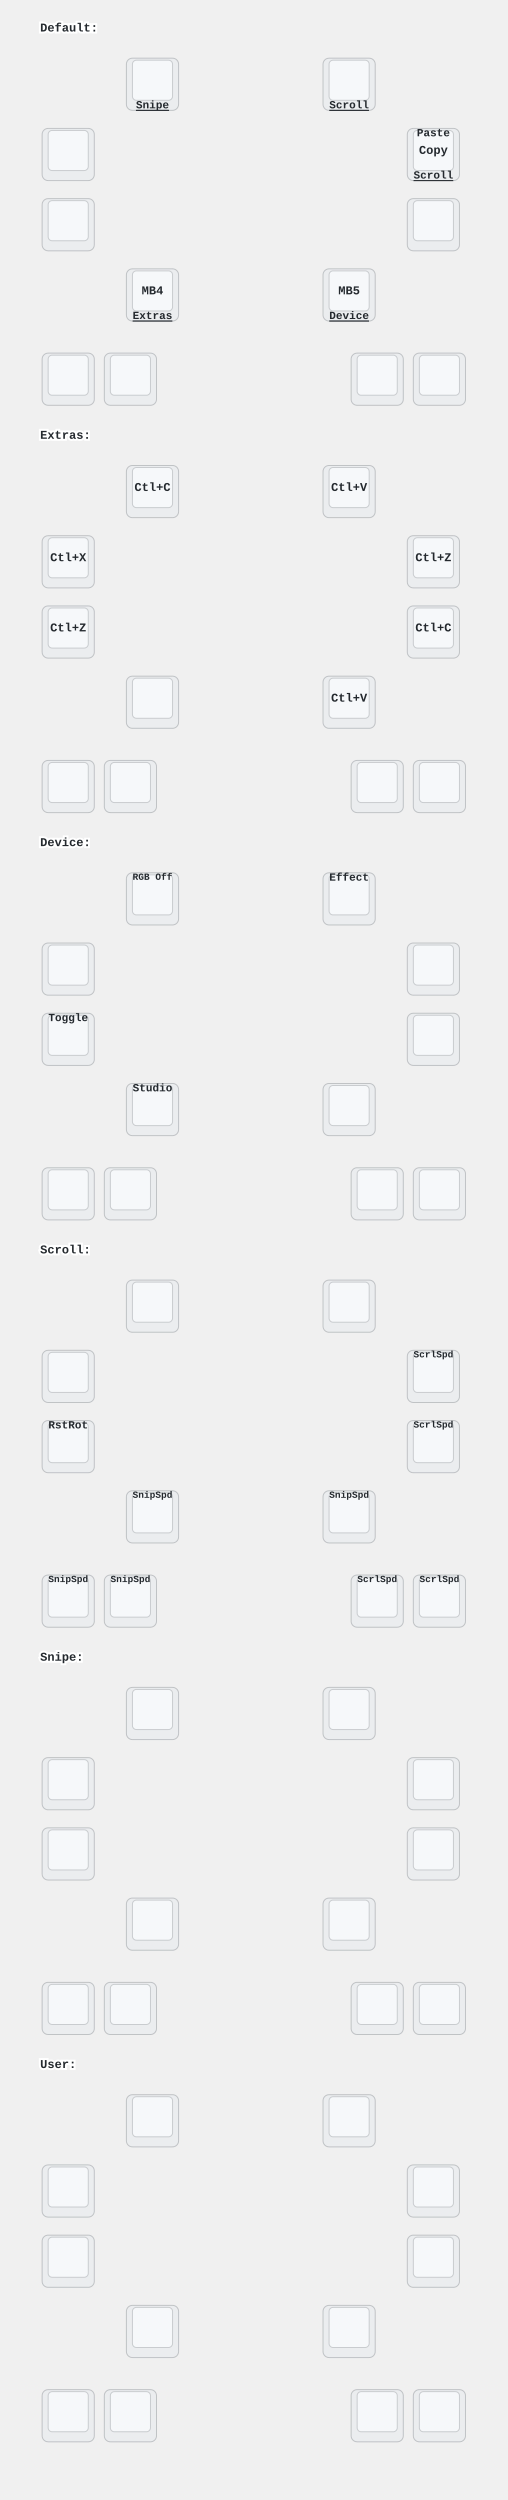
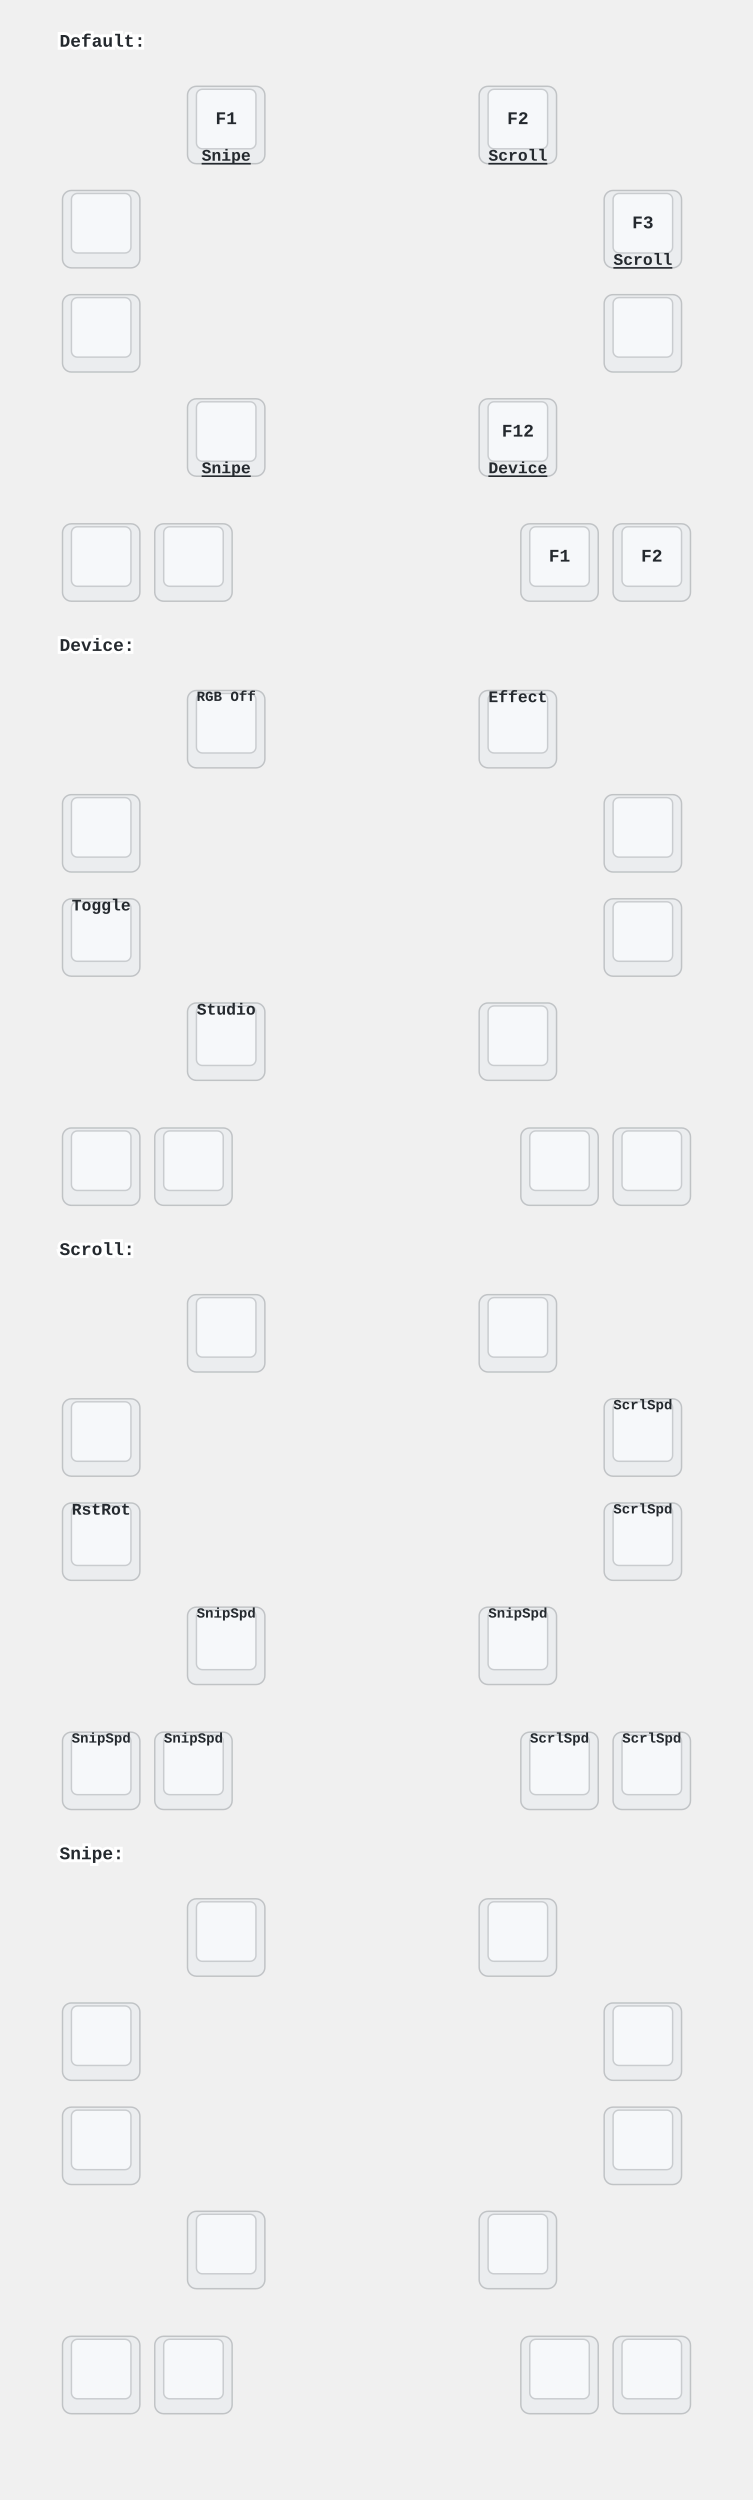
- <svg xmlns="http://www.w3.org/2000/svg" xmlns:xlink="http://www.w3.org/1999/xlink" width="506" height="2492" viewBox="0 0 506 2492" class="keymap">
+ <svg xmlns="http://www.w3.org/2000/svg" xmlns:xlink="http://www.w3.org/1999/xlink" width="506" height="1680" viewBox="0 0 506 1680" class="keymap">
  <defs>/* start glyphs */
<svg id="mdi:arrow-left-bold">
      <svg id="mdi-arrow-left-bold" viewBox="0 0 24 24">
        <path d="M20,9V15H12V19.84L4.16,12L12,4.16V9H20Z" />
      </svg>
    </svg>
    <svg id="mdi:arrow-right-bold">
      <svg id="mdi-arrow-right-bold" viewBox="0 0 24 24">
        <path d="M4,15V9H12V4.16L19.84,12L12,19.84V15H4Z" />
      </svg>
    </svg>
    <svg id="mdi:auto-fix">
      <svg id="mdi-auto-fix" viewBox="0 0 24 24">
        <path d="M7.5,5.6L5,7L6.4,4.5L5,2L7.5,3.4L10,2L8.6,4.5L10,7L7.5,5.6M19.5,15.4L22,14L20.6,16.5L22,19L19.5,17.6L17,19L18.4,16.5L17,14L19.5,15.4M22,2L20.6,4.5L22,7L19.5,5.6L17,7L18.4,4.5L17,2L19.5,3.4L22,2M13.34,12.78L15.78,10.34L13.66,8.22L11.22,10.66L13.34,12.78M14.37,7.29L16.71,9.63C17.1,10 17.1,10.65 16.71,11.04L5.04,22.71C4.65,23.1 4,23.1 3.63,22.71L1.29,20.37C0.9,20 0.9,19.35 1.29,18.96L12.96,7.29C13.35,6.9 14,6.9 14.37,7.29Z" />
      </svg>
    </svg>
    <svg id="mdi:bluetooth-connect">
      <svg id="mdi-bluetooth-connect" viewBox="0 0 24 24">
        <path d="M19,10L17,12L19,14L21,12M14.88,16.29L13,18.17V14.41M13,5.83L14.88,7.71L13,9.58M17.71,7.71L12,2H11V9.58L6.41,5L5,6.41L10.59,12L5,17.58L6.41,19L11,14.41V22H12L17.71,16.29L13.41,12M7,12L5,10L3,12L5,14L7,12Z" />
      </svg>
    </svg>
    <svg id="mdi:bluetooth-off">
      <svg id="mdi-bluetooth-off" viewBox="0 0 24 24">
        <path d="M13,5.83L14.88,7.71L13.28,9.31L14.69,10.72L17.71,7.7L12,2H11V7.03L13,9.03M5.41,4L4,5.41L10.59,12L5,17.59L6.41,19L11,14.41V22H12L16.29,17.71L18.59,20L20,18.59M13,18.17V14.41L14.88,16.29" />
      </svg>
    </svg>
-     <svg id="mdi:keyboard-esc">
-       <svg id="mdi-keyboard-esc" viewBox="0 0 24 24">
-         <path d="M1 7H7V9H3V11H7V13H3V15H7V17H1V7M11 7H15V9H11V11H13C14.11 11 15 11.9 15 13V15C15 16.11 14.11 17 13 17H9V15H13V13H11C9.9 13 9 12.11 9 11V9C9 7.9 9.9 7 11 7M19 7H21C22.11 7 23 7.9 23 9V10H21V9H19V15H21V14H23V15C23 16.11 22.11 17 21 17H19C17.9 17 17 16.11 17 15V9C17 7.9 17.9 7 19 7Z" />
-       </svg>
-     </svg>
-     <svg id="mdi:keyboard-return">
-       <svg id="mdi-keyboard-return" viewBox="0 0 24 24">
-         <path d="M19,7V11H5.83L9.41,7.41L8,6L2,12L8,18L9.41,16.58L5.83,13H21V7H19Z" />
-       </svg>
-     </svg>
    <svg id="mdi:lightbulb-off-outline">
      <svg id="mdi-lightbulb-off-outline" viewBox="0 0 24 24">
        <path d="M12,2C9.76,2 7.78,3.05 6.5,4.68L7.93,6.11C8.84,4.84 10.32,4 12,4A5,5 0 0,1 17,9C17,10.68 16.16,12.16 14.89,13.06L16.31,14.5C17.94,13.21 19,11.24 19,9A7,7 0 0,0 12,2M3.28,4L2,5.27L5.04,8.3C5,8.53 5,8.76 5,9C5,11.38 6.19,13.47 8,14.74V17A1,1 0 0,0 9,18H14.73L18.73,22L20,20.72L3.28,4M7.23,10.5L12.73,16H10V13.58C8.68,13 7.66,11.88 7.23,10.5M9,20V21A1,1 0 0,0 10,22H14A1,1 0 0,0 15,21V20H9Z" />
      </svg>
    </svg>
    <svg id="mdi:lightbulb-on-outline">
      <svg id="mdi-lightbulb-on-outline" viewBox="0 0 24 24">
        <path d="M20,11H23V13H20V11M1,11H4V13H1V11M13,1V4H11V1H13M4.92,3.5L7.05,5.64L5.63,7.05L3.5,4.93L4.92,3.5M16.95,5.63L19.07,3.5L20.5,4.93L18.37,7.05L16.95,5.63M12,6A6,6 0 0,1 18,12C18,14.22 16.79,16.16 15,17.2V19A1,1 0 0,1 14,20H10A1,1 0 0,1 9,19V17.2C7.21,16.16 6,14.22 6,12A6,6 0 0,1 12,6M14,21V22A1,1 0 0,1 13,23H11A1,1 0 0,1 10,22V21H14M11,18H13V15.87C14.73,15.43 16,13.86 16,12A4,4 0 0,0 12,8A4,4 0 0,0 8,12C8,13.86 9.27,15.43 11,15.87V18Z" />
      </svg>
    </svg>
    <svg id="mdi:lock-open-outline">
      <svg id="mdi-lock-open-outline" viewBox="0 0 24 24">
        <path d="M18,20V10H6V20H18M18,8A2,2 0 0,1 20,10V20A2,2 0 0,1 18,22H6C4.89,22 4,21.1 4,20V10A2,2 0 0,1 6,8H15V6A3,3 0 0,0 12,3A3,3 0 0,0 9,6H7A5,5 0 0,1 12,1A5,5 0 0,1 17,6V8H18M12,17A2,2 0 0,1 10,15A2,2 0 0,1 12,13A2,2 0 0,1 14,15A2,2 0 0,1 12,17Z" />
      </svg>
    </svg>
    <svg id="mdi:minus-circle-outline">
      <svg id="mdi-minus-circle-outline" viewBox="0 0 24 24">
        <path d="M12,20C7.59,20 4,16.41 4,12C4,7.59 7.59,4 12,4C16.41,4 20,7.59 20,12C20,16.41 16.41,20 12,20M12,2A10,10 0 0,0 2,12A10,10 0 0,0 12,22A10,10 0 0,0 22,12A10,10 0 0,0 12,2M7,13H17V11H7" />
      </svg>
    </svg>
    <svg id="mdi:mouse-left-click-outline">
      <svg id="mdi-mouse-left-click-outline" viewBox="0 0 24 24">
        <path d="M13 9V1.07C13.7 1.16 14.37 1.33 15 1.59C17.33 2.53 19.11 4.53 19.75 7C19.91 7.64 20 8.31 20 9H13M17.66 7C17.18 5.65 16.23 4.5 15 3.81V7H17.66M6 15V13H18V15C18 16.59 17.37 18.12 16.24 19.24C15.12 20.37 13.59 21 12 21C10.41 21 8.88 20.37 7.76 19.24C6.63 18.12 6 16.59 6 15M4 15C4 17.12 4.84 19.16 6.34 20.66C7.84 22.16 9.88 23 12 23C14.12 23 16.16 22.16 17.66 20.66C19.16 19.16 20 17.12 20 15V11H4V15M11 9V1.07C7.06 1.56 4 4.92 4 9H11Z" />
      </svg>
    </svg>
    <svg id="mdi:mouse-right-click-outline">
      <svg id="mdi-mouse-right-click-outline" viewBox="0 0 24 24">
        <path d="M13 9V1.07C16.94 1.56 20 4.92 20 9H13M11 9V1.07C10.3 1.16 9.63 1.33 9 1.59C6.67 2.53 4.89 4.53 4.25 7C4.09 7.64 4 8.31 4 9H11M6.34 7C6.82 5.65 7.78 4.5 9 3.81V7H6.34M6 15V13H18V15C18 16.59 17.37 18.12 16.24 19.24C15.12 20.37 13.59 21 12 21C10.41 21 8.88 20.37 7.76 19.24C6.63 18.12 6 16.59 6 15M4 15C4 17.12 4.84 19.16 6.34 20.66C7.84 22.16 9.88 23 12 23C14.12 23 16.16 22.16 17.66 20.66C19.16 19.16 20 17.12 20 15V11H4V15Z" />
      </svg>
    </svg>
    <svg id="mdi:mouse-scroll-wheel">
      <svg id="mdi-mouse-scroll-wheel" viewBox="0 0 24 24">
        <path d="M11 1.07C7.05 1.56 4 4.92 4 9H11V7.73C10.4 7.39 10 6.74 10 6V4C10 3.26 10.4 2.61 11 2.27V1.07M13 9V7.73C13.6 7.39 14 6.74 14 6V4C14 3.26 13.6 2.61 13 2.27V1.07C16.94 1.56 20 4.92 20 9H13M4 15C4 17.12 4.84 19.16 6.34 20.66C7.84 22.16 9.88 23 12 23C14.12 23 16.16 22.16 17.66 20.66C19.16 19.16 20 17.12 20 15V11H4V15M13 6V4C13 3.45 12.55 3 12 3C11.45 3 11 3.45 11 4V6C11 6.55 11.45 7 12 7C12.55 7 13 6.55 13 6Z" />
      </svg>
    </svg>
    <svg id="mdi:plus-circle-outline">
      <svg id="mdi-plus-circle-outline" viewBox="0 0 24 24">
        <path d="M12,20C7.59,20 4,16.41 4,12C4,7.59 7.59,4 12,4C16.41,4 20,7.59 20,12C20,16.41 16.41,20 12,20M12,2A10,10 0 0,0 2,12A10,10 0 0,0 12,22A10,10 0 0,0 22,12A10,10 0 0,0 12,2M13,7H11V11H7V13H11V17H13V13H17V11H13V7Z" />
      </svg>
    </svg>
    <svg id="mdi:power-sleep">
      <svg id="mdi-power-sleep" viewBox="0 0 24 24">
        <path d="M18.73,18C15.4,21.69 9.71,22 6,18.64C2.33,15.31 2.04,9.62 5.37,5.93C6.9,4.25 9,3.2 11.27,3C7.96,6.7 8.27,12.39 12,15.71C13.63,17.19 15.78,18 18,18C18.25,18 18.5,18 18.73,18Z" />
      </svg>
    </svg>
    <svg id="mdi:rotate-right">
      <svg id="mdi-rotate-right" viewBox="0 0 24 24">
        <path d="M16.89,15.5L18.31,16.89C19.21,15.73 19.76,14.39 19.93,13H17.91C17.77,13.87 17.43,14.72 16.89,15.5M13,17.9V19.92C14.39,19.75 15.74,19.21 16.9,18.31L15.46,16.87C14.71,17.41 13.87,17.76 13,17.9M19.93,11C19.76,9.61 19.21,8.27 18.31,7.11L16.89,8.53C17.43,9.28 17.77,10.13 17.91,11M15.55,5.55L11,1V4.07C7.06,4.56 4,7.92 4,12C4,16.08 7.05,19.44 11,19.93V17.91C8.16,17.43 6,14.97 6,12C6,9.03 8.16,6.57 11,6.09V10L15.55,5.55Z" />
      </svg>
    </svg>
-     <svg id="mdi:tab-minus">
-       <svg id="mdi-tab-minus" viewBox="0 0 24 24">
-         <path d="M3,3A2,2 0 0,0 1,5V19A2,2 0 0,0 3,21H21A2,2 0 0,0 23,19V5A2,2 0 0,0 21,3H3M3,5H13V9H21V19H3V5M7,13V15H15V13H7Z" />
-       </svg>
-     </svg>
-     <svg id="mdi:tab-plus">
-       <svg id="mdi-tab-plus" viewBox="0 0 24 24">
-         <path d="M3,3A2,2 0 0,0 1,5V19A2,2 0 0,0 3,21H21A2,2 0 0,0 23,19V5A2,2 0 0,0 21,3H3M3,5H13V9H21V19H3V5M10,10V13H7V15H10V18H12V15H15V13H12V10H10Z" />
+     <svg id="mdi:skip-next">
+       <svg id="mdi-skip-next" viewBox="0 0 24 24">
+         <path d="M16,18H18V6H16M6,18L14.5,12L6,6V18Z" />
+       </svg>
+     </svg>
+     <svg id="mdi:skip-previous">
+       <svg id="mdi-skip-previous" viewBox="0 0 24 24">
+         <path d="M6,18V6H8V18H6M9.5,12L18,6V18L9.5,12Z" />
      </svg>
    </svg>
    <svg id="mdi:transfer">
      <svg id="mdi-transfer" viewBox="0 0 24 24">
        <path d="M8 4A2 2 0 0 0 6 6V10H8V6H16V9H13.5L17 12.5L20.5 9H18V6A2 2 0 0 0 16 4H8M3 12V14H11V12H3M3 15V17H11V15H3M13 15V17H21V15H13M3 18V20H11V18H3M13 18V20H21V18H13Z" />
      </svg>
    </svg>
    <svg id="mdi:volume-high">
      <svg id="mdi-volume-high" viewBox="0 0 24 24">
        <path d="M14,3.23V5.29C16.89,6.15 19,8.83 19,12C19,15.17 16.89,17.84 14,18.7V20.77C18,19.86 21,16.28 21,12C21,7.72 18,4.14 14,3.23M16.5,12C16.5,10.23 15.5,8.71 14,7.97V16C15.5,15.29 16.5,13.76 16.5,12M3,9V15H7L12,20V4L7,9H3Z" />
      </svg>
    </svg>
    <svg id="mdi:volume-low">
      <svg id="mdi-volume-low" viewBox="0 0 24 24">
        <path d="M7,9V15H11L16,20V4L11,9H7Z" />
      </svg>
    </svg>
  </defs>/* end glyphs */
<style>/* inherit to force styles through use tags */
svg path {
    fill: inherit;
}

/* font and background color specifications */
svg.keymap {
    font-family: SFMono-Regular,Consolas,Liberation Mono,Menlo,monospace;
    font-size: 14px;
    font-kerning: normal;
    text-rendering: optimizeLegibility;
    fill: #24292e;
}

/* default key styling */
rect.key {
    fill: #f6f8fa;
}

rect.key, rect.combo {
    stroke: #c9cccf;
    stroke-width: 1;
}

/* default key side styling, only used is draw_key_sides is set */
rect.side {
    filter: brightness(90%);
}

/* color accent for combo boxes */
rect.combo, rect.combo-separate {
    fill: #cdf;
}

/* color accent for held keys */
rect.held, rect.combo.held {
    fill: #fdd;
}

/* color accent for ghost (optional) keys */
rect.ghost, rect.combo.ghost {
    stroke-dasharray: 4, 4;
    stroke-width: 2;
}

text {
    text-anchor: middle;
    dominant-baseline: middle;
}

/* styling for layer labels */
text.label {
    font-weight: bold;
    text-anchor: start;
    stroke: white;
    stroke-width: 4;
    paint-order: stroke;
}

/* styling for optional footer */
text.footer {
    text-anchor: end;
    dominant-baseline: auto;
    stroke: white;
    stroke-width: 4;
    paint-order: stroke;
}

/* styling for combo tap, and key non-tap label text */
text.combo, text.hold, text.shifted, text.left, text.right {
    font-size: 11px;
}

text.hold {
    text-anchor: middle;
    dominant-baseline: auto;
}

text.shifted {
    text-anchor: middle;
    dominant-baseline: hanging;
}

text.left {
    text-anchor: start;
}

text.right {
    text-anchor: end;
}

text.layer-activator {
    text-decoration: underline;
}

/* styling for hold/shifted label text in combo box */
text.combo.hold, text.combo.shifted, text.combo.left, text.combo.right {
    font-size: 8px;
}

/* lighter symbol for transparent keys */
text.trans {
    fill: #7b7e81;
}

/* styling for combo dendrons */
path.combo {
    stroke-width: 1;
    stroke: gray;
    fill: none;
}

/* Start Tabler Icons Cleanup */
/* cannot use height/width with glyphs */
.icon-tabler &gt; path {
    fill: inherit;
    stroke: inherit;
    stroke-width: 2;
}
/* hide tabler's default box */
.icon-tabler &gt; path[stroke="none"][fill="none"] {
    visibility: hidden;
}
/* End Tabler Icons Cleanup */

/* For default styles, see https://github.com/caksoylar/keymap-drawer/blob/main/keymap_drawer/config.py#L85 */

svg.keymap {
  font-family: Ubuntu Mono, Inconsolata, Consolas, Liberation Mono, Menlo, monospace;
  font-size: 12px;
  font-weight: bold;
  text-rendering: optimizeLegibility;
}

/* Color accent for held keys */
rect.held, rect.combo.held {
    fill: #ffc;
}

/* Toggle */
.toggle.shifted {
  translate: -10px 12px;
}

.toggle.hold {
  translate: 13px -23px;
}
</style>
  <g transform="translate(40, 0)" class="layer-Default">
    <text x="0" y="28" class="label" id="Default">Default:</text>
    <g transform="translate(0, 56)">
      <g transform="translate(112, 28)" class="key keypos-0">
        <rect rx="6" ry="6" x="-26" y="-26" width="52" height="52" class="key side" />
        <rect rx="4" ry="4" x="-20" y="-24" width="40" height="40" class="key" />
-         <use href="#mdi:keyboard-return" xlink:href="#mdi:keyboard-return" x="-9" y="-13" height="18" width="18.0" class="key tap glyph mdi:keyboard-return" />
+         <text x="0" y="-4" class="key tap">F1</text>
        <a href="#Snipe">
          <text x="0" y="24" class="key hold layer-activator">Snipe</text>
        </a>
      </g>
      <g transform="translate(308, 28)" class="key keypos-1">
        <rect rx="6" ry="6" x="-26" y="-26" width="52" height="52" class="key side" />
        <rect rx="4" ry="4" x="-20" y="-24" width="40" height="40" class="key" />
-         <use href="#mdi:keyboard-esc" xlink:href="#mdi:keyboard-esc" x="-9" y="-13" height="18" width="18.0" class="key tap glyph mdi:keyboard-esc" />
+         <text x="0" y="-4" class="key tap">F2</text>
        <a href="#Scroll">
          <text x="0" y="24" class="key hold layer-activator">Scroll</text>
        </a>
      </g>
      <g transform="translate(28, 98)" class="key keypos-2">
        <rect rx="6" ry="6" x="-26" y="-26" width="52" height="52" class="key side" />
        <rect rx="4" ry="4" x="-20" y="-24" width="40" height="40" class="key" />
        <use href="#mdi:mouse-scroll-wheel" xlink:href="#mdi:mouse-scroll-wheel" x="-9" y="-13" height="18" width="18.0" class="key tap glyph mdi:mouse-scroll-wheel" />
      </g>
      <g transform="translate(392, 98)" class="key keypos-3">
        <rect rx="6" ry="6" x="-26" y="-26" width="52" height="52" class="key side" />
        <rect rx="4" ry="4" x="-20" y="-24" width="40" height="40" class="key" />
-         <text x="0" y="-4" class="key tap">Copy</text>
+         <text x="0" y="-4" class="key tap">F3</text>
        <a href="#Scroll">
          <text x="0" y="24" class="key hold layer-activator">Scroll</text>
        </a>
-         <text x="0" y="-24" class="key shifted">Paste</text>
      </g>
      <g transform="translate(28, 168)" class="key keypos-4">
        <rect rx="6" ry="6" x="-26" y="-26" width="52" height="52" class="key side" />
        <rect rx="4" ry="4" x="-20" y="-24" width="40" height="40" class="key" />
        <use href="#mdi:mouse-left-click-outline" xlink:href="#mdi:mouse-left-click-outline" x="-9" y="-13" height="18" width="18.0" class="key tap glyph mdi:mouse-left-click-outline" />
      </g>
      <g transform="translate(392, 168)" class="key keypos-5">
        <rect rx="6" ry="6" x="-26" y="-26" width="52" height="52" class="key side" />
        <rect rx="4" ry="4" x="-20" y="-24" width="40" height="40" class="key" />
        <use href="#mdi:mouse-right-click-outline" xlink:href="#mdi:mouse-right-click-outline" x="-9" y="-13" height="18" width="18.0" class="key tap glyph mdi:mouse-right-click-outline" />
      </g>
      <g transform="translate(112, 238)" class="key keypos-6">
        <rect rx="6" ry="6" x="-26" y="-26" width="52" height="52" class="key side" />
        <rect rx="4" ry="4" x="-20" y="-24" width="40" height="40" class="key" />
-         <text x="0" y="-4" class="key tap">MB4</text>
-         <a href="#Extras">
-           <text x="0" y="24" class="key hold layer-activator">Extras</text>
+         <use href="#mdi:mouse-right-click-outline" xlink:href="#mdi:mouse-right-click-outline" x="-9" y="-13" height="18" width="18.0" class="key tap glyph mdi:mouse-right-click-outline" />
+         <a href="#Snipe">
+           <text x="0" y="24" class="key hold layer-activator">Snipe</text>
        </a>
      </g>
      <g transform="translate(308, 238)" class="key keypos-7">
        <rect rx="6" ry="6" x="-26" y="-26" width="52" height="52" class="key side" />
        <rect rx="4" ry="4" x="-20" y="-24" width="40" height="40" class="key" />
-         <text x="0" y="-4" class="key tap">MB5</text>
+         <text x="0" y="-4" class="key tap">F12</text>
        <a href="#Device">
          <text x="0" y="24" class="key hold layer-activator">Device</text>
        </a>
      </g>
      <g transform="translate(28, 322)" class="key keypos-8">
        <rect rx="6" ry="6" x="-26" y="-26" width="52" height="52" class="key side" />
        <rect rx="4" ry="4" x="-20" y="-24" width="40" height="40" class="key" />
        <use href="#mdi:volume-high" xlink:href="#mdi:volume-high" x="-9" y="-13" height="18" width="18.0" class="key tap glyph mdi:volume-high" />
      </g>
      <g transform="translate(398, 322)" class="key keypos-9">
        <rect rx="6" ry="6" x="-26" y="-26" width="52" height="52" class="key side" />
        <rect rx="4" ry="4" x="-20" y="-24" width="40" height="40" class="key" />
-         <use href="#mdi:tab-plus" xlink:href="#mdi:tab-plus" x="-9" y="-13" height="18" width="18.0" class="key tap glyph mdi:tab-plus" />
+         <text x="0" y="-4" class="key tap">F2</text>
      </g>
      <g transform="translate(90, 322)" class="key keypos-10">
        <rect rx="6" ry="6" x="-26" y="-26" width="52" height="52" class="key side" />
        <rect rx="4" ry="4" x="-20" y="-24" width="40" height="40" class="key" />
        <use href="#mdi:volume-low" xlink:href="#mdi:volume-low" x="-9" y="-13" height="18" width="18.0" class="key tap glyph mdi:volume-low" />
      </g>
      <g transform="translate(336, 322)" class="key keypos-11">
        <rect rx="6" ry="6" x="-26" y="-26" width="52" height="52" class="key side" />
        <rect rx="4" ry="4" x="-20" y="-24" width="40" height="40" class="key" />
-         <use href="#mdi:tab-minus" xlink:href="#mdi:tab-minus" x="-9" y="-13" height="18" width="18.0" class="key tap glyph mdi:tab-minus" />
+         <text x="0" y="-4" class="key tap">F1</text>
      </g>
    </g>
  </g>
-   <g transform="translate(40, 406)" class="layer-Extras">
-     <text x="0" y="28" class="label" id="Extras">Extras:</text>
-     <g transform="translate(0, 56)">
-       <g transform="translate(112, 28)" class="key keypos-0">
-         <rect rx="6" ry="6" x="-26" y="-26" width="52" height="52" class="key side" />
-         <rect rx="4" ry="4" x="-20" y="-24" width="40" height="40" class="key" />
-         <text x="0" y="-4" class="key tap">Ctl+C</text>
-       </g>
-       <g transform="translate(308, 28)" class="key keypos-1">
-         <rect rx="6" ry="6" x="-26" y="-26" width="52" height="52" class="key side" />
-         <rect rx="4" ry="4" x="-20" y="-24" width="40" height="40" class="key" />
-         <text x="0" y="-4" class="key tap">Ctl+V</text>
-       </g>
-       <g transform="translate(28, 98)" class="key keypos-2">
-         <rect rx="6" ry="6" x="-26" y="-26" width="52" height="52" class="key side" />
-         <rect rx="4" ry="4" x="-20" y="-24" width="40" height="40" class="key" />
-         <text x="0" y="-4" class="key tap">Ctl+X</text>
-       </g>
-       <g transform="translate(392, 98)" class="key keypos-3">
-         <rect rx="6" ry="6" x="-26" y="-26" width="52" height="52" class="key side" />
-         <rect rx="4" ry="4" x="-20" y="-24" width="40" height="40" class="key" />
-         <text x="0" y="-4" class="key tap">Ctl+Z</text>
-       </g>
-       <g transform="translate(28, 168)" class="key keypos-4">
-         <rect rx="6" ry="6" x="-26" y="-26" width="52" height="52" class="key side" />
-         <rect rx="4" ry="4" x="-20" y="-24" width="40" height="40" class="key" />
-         <text x="0" y="-4" class="key tap">Ctl+Z</text>
-       </g>
-       <g transform="translate(392, 168)" class="key keypos-5">
-         <rect rx="6" ry="6" x="-26" y="-26" width="52" height="52" class="key side" />
-         <rect rx="4" ry="4" x="-20" y="-24" width="40" height="40" class="key" />
-         <text x="0" y="-4" class="key tap">Ctl+C</text>
-       </g>
-       <g transform="translate(112, 238)" class="key trans keypos-6">
-         <rect rx="6" ry="6" x="-26" y="-26" width="52" height="52" class="key trans side" />
-         <rect rx="4" ry="4" x="-20" y="-24" width="40" height="40" class="key trans" />
-         <use href="#mdi:transfer" xlink:href="#mdi:transfer" x="-9" y="-13" height="18" width="18.0" class="key trans tap glyph mdi:transfer" />
-       </g>
-       <g transform="translate(308, 238)" class="key keypos-7">
-         <rect rx="6" ry="6" x="-26" y="-26" width="52" height="52" class="key side" />
-         <rect rx="4" ry="4" x="-20" y="-24" width="40" height="40" class="key" />
-         <text x="0" y="-4" class="key tap">Ctl+V</text>
-       </g>
-       <g transform="translate(28, 322)" class="key keypos-8">
-         <rect rx="6" ry="6" x="-26" y="-26" width="52" height="52" class="key side" />
-         <rect rx="4" ry="4" x="-20" y="-24" width="40" height="40" class="key" />
-         <use href="#mdi:volume-high" xlink:href="#mdi:volume-high" x="-9" y="-13" height="18" width="18.0" class="key tap glyph mdi:volume-high" />
-       </g>
-       <g transform="translate(398, 322)" class="key keypos-9">
-         <rect rx="6" ry="6" x="-26" y="-26" width="52" height="52" class="key side" />
-         <rect rx="4" ry="4" x="-20" y="-24" width="40" height="40" class="key" />
-         <use href="#mdi:tab-plus" xlink:href="#mdi:tab-plus" x="-9" y="-13" height="18" width="18.0" class="key tap glyph mdi:tab-plus" />
-       </g>
-       <g transform="translate(90, 322)" class="key keypos-10">
-         <rect rx="6" ry="6" x="-26" y="-26" width="52" height="52" class="key side" />
-         <rect rx="4" ry="4" x="-20" y="-24" width="40" height="40" class="key" />
-         <use href="#mdi:volume-low" xlink:href="#mdi:volume-low" x="-9" y="-13" height="18" width="18.0" class="key tap glyph mdi:volume-low" />
-       </g>
-       <g transform="translate(336, 322)" class="key keypos-11">
-         <rect rx="6" ry="6" x="-26" y="-26" width="52" height="52" class="key side" />
-         <rect rx="4" ry="4" x="-20" y="-24" width="40" height="40" class="key" />
-         <use href="#mdi:tab-minus" xlink:href="#mdi:tab-minus" x="-9" y="-13" height="18" width="18.0" class="key tap glyph mdi:tab-minus" />
-       </g>
-     </g>
-   </g>
-   <g transform="translate(40, 812)" class="layer-Device">
+   <g transform="translate(40, 406)" class="layer-Device">
    <text x="0" y="28" class="label" id="Device">Device:</text>
    <g transform="translate(0, 56)">
      <g transform="translate(112, 28)" class="key keypos-0">
        <rect rx="6" ry="6" x="-26" y="-26" width="52" height="52" class="key side" />
        <rect rx="4" ry="4" x="-20" y="-24" width="40" height="40" class="key" />
        <use href="#mdi:lightbulb-off-outline" xlink:href="#mdi:lightbulb-off-outline" x="-9" y="-13" height="18" width="18.0" class="key tap glyph mdi:lightbulb-off-outline" />
        <text x="0" y="-24" class="key shifted">
          <tspan style="font-size: 86%">RGB Off</tspan>
        </text>
      </g>
      <g transform="translate(308, 28)" class="key keypos-1">
        <rect rx="6" ry="6" x="-26" y="-26" width="52" height="52" class="key side" />
        <rect rx="4" ry="4" x="-20" y="-24" width="40" height="40" class="key" />
        <use href="#mdi:auto-fix" xlink:href="#mdi:auto-fix" x="-9" y="-13" height="18" width="18.0" class="key tap glyph mdi:auto-fix" />
        <text x="0" y="-24" class="key shifted">Effect</text>
      </g>
      <g transform="translate(28, 98)" class="key keypos-2">
        <rect rx="6" ry="6" x="-26" y="-26" width="52" height="52" class="key side" />
        <rect rx="4" ry="4" x="-20" y="-24" width="40" height="40" class="key" />
        <use href="#mdi:bluetooth-off" xlink:href="#mdi:bluetooth-off" x="-9" y="-13" height="18" width="18.0" class="key tap glyph mdi:bluetooth-off" />
      </g>
      <g transform="translate(392, 98)" class="key keypos-3">
        <rect rx="6" ry="6" x="-26" y="-26" width="52" height="52" class="key side" />
        <rect rx="4" ry="4" x="-20" y="-24" width="40" height="40" class="key" />
        <use href="#mdi:arrow-right-bold" xlink:href="#mdi:arrow-right-bold" x="-9" y="-13" height="18" width="18.0" class="key tap glyph mdi:arrow-right-bold" />
        <use href="#mdi:bluetooth-connect" xlink:href="#mdi:bluetooth-connect" x="-8" y="-24" height="15" width="15.0" class="key shifted glyph mdi:bluetooth-connect" />
      </g>
      <g transform="translate(28, 168)" class="key keypos-4">
        <rect rx="6" ry="6" x="-26" y="-26" width="52" height="52" class="key side" />
        <rect rx="4" ry="4" x="-20" y="-24" width="40" height="40" class="key" />
        <use href="#mdi:lightbulb-on-outline" xlink:href="#mdi:lightbulb-on-outline" x="-9" y="-13" height="18" width="18.0" class="key tap glyph mdi:lightbulb-on-outline" />
        <text x="0" y="-24" class="key shifted">Toggle</text>
      </g>
      <g transform="translate(392, 168)" class="key keypos-5">
        <rect rx="6" ry="6" x="-26" y="-26" width="52" height="52" class="key side" />
        <rect rx="4" ry="4" x="-20" y="-24" width="40" height="40" class="key" />
        <use href="#mdi:arrow-left-bold" xlink:href="#mdi:arrow-left-bold" x="-9" y="-13" height="18" width="18.0" class="key tap glyph mdi:arrow-left-bold" />
        <use href="#mdi:bluetooth-connect" xlink:href="#mdi:bluetooth-connect" x="-8" y="-24" height="15" width="15.0" class="key shifted glyph mdi:bluetooth-connect" />
      </g>
      <g transform="translate(112, 238)" class="key keypos-6">
        <rect rx="6" ry="6" x="-26" y="-26" width="52" height="52" class="key side" />
        <rect rx="4" ry="4" x="-20" y="-24" width="40" height="40" class="key" />
        <use href="#mdi:lock-open-outline" xlink:href="#mdi:lock-open-outline" x="-9" y="-13" height="18" width="18.0" class="key tap glyph mdi:lock-open-outline" />
        <text x="0" y="-24" class="key shifted">Studio</text>
      </g>
      <g transform="translate(308, 238)" class="key trans keypos-7">
        <rect rx="6" ry="6" x="-26" y="-26" width="52" height="52" class="key trans side" />
        <rect rx="4" ry="4" x="-20" y="-24" width="40" height="40" class="key trans" />
        <use href="#mdi:transfer" xlink:href="#mdi:transfer" x="-9" y="-13" height="18" width="18.0" class="key trans tap glyph mdi:transfer" />
      </g>
      <g transform="translate(28, 322)" class="key keypos-8">
        <rect rx="6" ry="6" x="-26" y="-26" width="52" height="52" class="key side" />
        <rect rx="4" ry="4" x="-20" y="-24" width="40" height="40" class="key" />
        <use href="#mdi:volume-high" xlink:href="#mdi:volume-high" x="-9" y="-13" height="18" width="18.0" class="key tap glyph mdi:volume-high" />
      </g>
      <g transform="translate(398, 322)" class="key keypos-9">
        <rect rx="6" ry="6" x="-26" y="-26" width="52" height="52" class="key side" />
        <rect rx="4" ry="4" x="-20" y="-24" width="40" height="40" class="key" />
-         <use href="#mdi:tab-plus" xlink:href="#mdi:tab-plus" x="-9" y="-13" height="18" width="18.0" class="key tap glyph mdi:tab-plus" />
+         <use href="#mdi:skip-next" xlink:href="#mdi:skip-next" x="-9" y="-13" height="18" width="18.0" class="key tap glyph mdi:skip-next" />
      </g>
      <g transform="translate(90, 322)" class="key keypos-10">
        <rect rx="6" ry="6" x="-26" y="-26" width="52" height="52" class="key side" />
        <rect rx="4" ry="4" x="-20" y="-24" width="40" height="40" class="key" />
        <use href="#mdi:volume-low" xlink:href="#mdi:volume-low" x="-9" y="-13" height="18" width="18.0" class="key tap glyph mdi:volume-low" />
      </g>
      <g transform="translate(336, 322)" class="key keypos-11">
        <rect rx="6" ry="6" x="-26" y="-26" width="52" height="52" class="key side" />
        <rect rx="4" ry="4" x="-20" y="-24" width="40" height="40" class="key" />
-         <use href="#mdi:tab-minus" xlink:href="#mdi:tab-minus" x="-9" y="-13" height="18" width="18.0" class="key tap glyph mdi:tab-minus" />
+         <use href="#mdi:skip-previous" xlink:href="#mdi:skip-previous" x="-9" y="-13" height="18" width="18.0" class="key tap glyph mdi:skip-previous" />
      </g>
    </g>
  </g>
-   <g transform="translate(40, 1218)" class="layer-Scroll">
+   <g transform="translate(40, 812)" class="layer-Scroll">
    <text x="0" y="28" class="label" id="Scroll">Scroll:</text>
    <g transform="translate(0, 56)">
      <g transform="translate(112, 28)" class="key trans keypos-0">
        <rect rx="6" ry="6" x="-26" y="-26" width="52" height="52" class="key trans side" />
        <rect rx="4" ry="4" x="-20" y="-24" width="40" height="40" class="key trans" />
        <use href="#mdi:transfer" xlink:href="#mdi:transfer" x="-9" y="-13" height="18" width="18.0" class="key trans tap glyph mdi:transfer" />
      </g>
      <g transform="translate(308, 28)" class="key trans keypos-1">
        <rect rx="6" ry="6" x="-26" y="-26" width="52" height="52" class="key trans side" />
        <rect rx="4" ry="4" x="-20" y="-24" width="40" height="40" class="key trans" />
        <use href="#mdi:transfer" xlink:href="#mdi:transfer" x="-9" y="-13" height="18" width="18.0" class="key trans tap glyph mdi:transfer" />
      </g>
      <g transform="translate(28, 98)" class="key trans keypos-2">
        <rect rx="6" ry="6" x="-26" y="-26" width="52" height="52" class="key trans side" />
        <rect rx="4" ry="4" x="-20" y="-24" width="40" height="40" class="key trans" />
        <use href="#mdi:transfer" xlink:href="#mdi:transfer" x="-9" y="-13" height="18" width="18.0" class="key trans tap glyph mdi:transfer" />
      </g>
      <g transform="translate(392, 98)" class="key keypos-3">
        <rect rx="6" ry="6" x="-26" y="-26" width="52" height="52" class="key side" />
        <rect rx="4" ry="4" x="-20" y="-24" width="40" height="40" class="key" />
        <use href="#mdi:plus-circle-outline" xlink:href="#mdi:plus-circle-outline" x="-9" y="-13" height="18" width="18.0" class="key tap glyph mdi:plus-circle-outline" />
        <text x="0" y="-24" class="key shifted">
          <tspan style="font-size: 86%">ScrlSpd</tspan>
        </text>
      </g>
      <g transform="translate(28, 168)" class="key keypos-4">
        <rect rx="6" ry="6" x="-26" y="-26" width="52" height="52" class="key side" />
        <rect rx="4" ry="4" x="-20" y="-24" width="40" height="40" class="key" />
        <use href="#mdi:rotate-right" xlink:href="#mdi:rotate-right" x="-9" y="-13" height="18" width="18.0" class="key tap glyph mdi:rotate-right" />
        <text x="0" y="-24" class="key shifted">RstRot</text>
      </g>
      <g transform="translate(392, 168)" class="key keypos-5">
        <rect rx="6" ry="6" x="-26" y="-26" width="52" height="52" class="key side" />
        <rect rx="4" ry="4" x="-20" y="-24" width="40" height="40" class="key" />
        <use href="#mdi:minus-circle-outline" xlink:href="#mdi:minus-circle-outline" x="-9" y="-13" height="18" width="18.0" class="key tap glyph mdi:minus-circle-outline" />
        <text x="0" y="-24" class="key shifted">
          <tspan style="font-size: 86%">ScrlSpd</tspan>
        </text>
      </g>
      <g transform="translate(112, 238)" class="key keypos-6">
        <rect rx="6" ry="6" x="-26" y="-26" width="52" height="52" class="key side" />
        <rect rx="4" ry="4" x="-20" y="-24" width="40" height="40" class="key" />
        <use href="#mdi:minus-circle-outline" xlink:href="#mdi:minus-circle-outline" x="-9" y="-13" height="18" width="18.0" class="key tap glyph mdi:minus-circle-outline" />
        <text x="0" y="-24" class="key shifted">
          <tspan style="font-size: 86%">SnipSpd</tspan>
        </text>
      </g>
      <g transform="translate(308, 238)" class="key keypos-7">
        <rect rx="6" ry="6" x="-26" y="-26" width="52" height="52" class="key side" />
        <rect rx="4" ry="4" x="-20" y="-24" width="40" height="40" class="key" />
        <use href="#mdi:plus-circle-outline" xlink:href="#mdi:plus-circle-outline" x="-9" y="-13" height="18" width="18.0" class="key tap glyph mdi:plus-circle-outline" />
        <text x="0" y="-24" class="key shifted">
          <tspan style="font-size: 86%">SnipSpd</tspan>
        </text>
      </g>
      <g transform="translate(28, 322)" class="key keypos-8">
        <rect rx="6" ry="6" x="-26" y="-26" width="52" height="52" class="key side" />
        <rect rx="4" ry="4" x="-20" y="-24" width="40" height="40" class="key" />
        <use href="#mdi:minus-circle-outline" xlink:href="#mdi:minus-circle-outline" x="-9" y="-13" height="18" width="18.0" class="key tap glyph mdi:minus-circle-outline" />
        <text x="0" y="-24" class="key shifted">
          <tspan style="font-size: 86%">SnipSpd</tspan>
        </text>
      </g>
      <g transform="translate(398, 322)" class="key keypos-9">
        <rect rx="6" ry="6" x="-26" y="-26" width="52" height="52" class="key side" />
        <rect rx="4" ry="4" x="-20" y="-24" width="40" height="40" class="key" />
        <use href="#mdi:plus-circle-outline" xlink:href="#mdi:plus-circle-outline" x="-9" y="-13" height="18" width="18.0" class="key tap glyph mdi:plus-circle-outline" />
        <text x="0" y="-24" class="key shifted">
          <tspan style="font-size: 86%">ScrlSpd</tspan>
        </text>
      </g>
      <g transform="translate(90, 322)" class="key keypos-10">
        <rect rx="6" ry="6" x="-26" y="-26" width="52" height="52" class="key side" />
        <rect rx="4" ry="4" x="-20" y="-24" width="40" height="40" class="key" />
        <use href="#mdi:plus-circle-outline" xlink:href="#mdi:plus-circle-outline" x="-9" y="-13" height="18" width="18.0" class="key tap glyph mdi:plus-circle-outline" />
        <text x="0" y="-24" class="key shifted">
          <tspan style="font-size: 86%">SnipSpd</tspan>
        </text>
      </g>
      <g transform="translate(336, 322)" class="key keypos-11">
        <rect rx="6" ry="6" x="-26" y="-26" width="52" height="52" class="key side" />
        <rect rx="4" ry="4" x="-20" y="-24" width="40" height="40" class="key" />
        <use href="#mdi:minus-circle-outline" xlink:href="#mdi:minus-circle-outline" x="-9" y="-13" height="18" width="18.0" class="key tap glyph mdi:minus-circle-outline" />
        <text x="0" y="-24" class="key shifted">
          <tspan style="font-size: 86%">ScrlSpd</tspan>
        </text>
      </g>
    </g>
  </g>
-   <g transform="translate(40, 1624)" class="layer-Snipe">
+   <g transform="translate(40, 1218)" class="layer-Snipe">
    <text x="0" y="28" class="label" id="Snipe">Snipe:</text>
    <g transform="translate(0, 56)">
      <g transform="translate(112, 28)" class="key trans keypos-0">
        <rect rx="6" ry="6" x="-26" y="-26" width="52" height="52" class="key trans side" />
        <rect rx="4" ry="4" x="-20" y="-24" width="40" height="40" class="key trans" />
        <use href="#mdi:transfer" xlink:href="#mdi:transfer" x="-9" y="-13" height="18" width="18.0" class="key trans tap glyph mdi:transfer" />
      </g>
      <g transform="translate(308, 28)" class="key keypos-1">
        <rect rx="6" ry="6" x="-26" y="-26" width="52" height="52" class="key side" />
        <rect rx="4" ry="4" x="-20" y="-24" width="40" height="40" class="key" />
        <use href="#mdi:power-sleep" xlink:href="#mdi:power-sleep" x="-9" y="-13" height="18" width="18.0" class="key tap glyph mdi:power-sleep" />
      </g>
      <g transform="translate(28, 98)" class="key trans keypos-2">
        <rect rx="6" ry="6" x="-26" y="-26" width="52" height="52" class="key trans side" />
        <rect rx="4" ry="4" x="-20" y="-24" width="40" height="40" class="key trans" />
        <use href="#mdi:transfer" xlink:href="#mdi:transfer" x="-9" y="-13" height="18" width="18.0" class="key trans tap glyph mdi:transfer" />
      </g>
      <g transform="translate(392, 98)" class="key trans keypos-3">
        <rect rx="6" ry="6" x="-26" y="-26" width="52" height="52" class="key trans side" />
        <rect rx="4" ry="4" x="-20" y="-24" width="40" height="40" class="key trans" />
        <use href="#mdi:transfer" xlink:href="#mdi:transfer" x="-9" y="-13" height="18" width="18.0" class="key trans tap glyph mdi:transfer" />
      </g>
      <g transform="translate(28, 168)" class="key trans keypos-4">
        <rect rx="6" ry="6" x="-26" y="-26" width="52" height="52" class="key trans side" />
        <rect rx="4" ry="4" x="-20" y="-24" width="40" height="40" class="key trans" />
        <use href="#mdi:transfer" xlink:href="#mdi:transfer" x="-9" y="-13" height="18" width="18.0" class="key trans tap glyph mdi:transfer" />
      </g>
      <g transform="translate(392, 168)" class="key trans keypos-5">
        <rect rx="6" ry="6" x="-26" y="-26" width="52" height="52" class="key trans side" />
        <rect rx="4" ry="4" x="-20" y="-24" width="40" height="40" class="key trans" />
        <use href="#mdi:transfer" xlink:href="#mdi:transfer" x="-9" y="-13" height="18" width="18.0" class="key trans tap glyph mdi:transfer" />
      </g>
      <g transform="translate(112, 238)" class="key trans keypos-6">
        <rect rx="6" ry="6" x="-26" y="-26" width="52" height="52" class="key trans side" />
        <rect rx="4" ry="4" x="-20" y="-24" width="40" height="40" class="key trans" />
        <use href="#mdi:transfer" xlink:href="#mdi:transfer" x="-9" y="-13" height="18" width="18.0" class="key trans tap glyph mdi:transfer" />
      </g>
      <g transform="translate(308, 238)" class="key trans keypos-7">
        <rect rx="6" ry="6" x="-26" y="-26" width="52" height="52" class="key trans side" />
        <rect rx="4" ry="4" x="-20" y="-24" width="40" height="40" class="key trans" />
        <use href="#mdi:transfer" xlink:href="#mdi:transfer" x="-9" y="-13" height="18" width="18.0" class="key trans tap glyph mdi:transfer" />
      </g>
      <g transform="translate(28, 322)" class="key keypos-8">
        <rect rx="6" ry="6" x="-26" y="-26" width="52" height="52" class="key side" />
        <rect rx="4" ry="4" x="-20" y="-24" width="40" height="40" class="key" />
        <use href="#mdi:arrow-left-bold" xlink:href="#mdi:arrow-left-bold" x="-9" y="-13" height="18" width="18.0" class="key tap glyph mdi:arrow-left-bold" />
      </g>
      <g transform="translate(398, 322)" class="key keypos-9">
        <rect rx="6" ry="6" x="-26" y="-26" width="52" height="52" class="key side" />
        <rect rx="4" ry="4" x="-20" y="-24" width="40" height="40" class="key" />
        <use href="#mdi:arrow-right-bold" xlink:href="#mdi:arrow-right-bold" x="-9" y="-13" height="18" width="18.0" class="key tap glyph mdi:arrow-right-bold" />
      </g>
      <g transform="translate(90, 322)" class="key keypos-10">
        <rect rx="6" ry="6" x="-26" y="-26" width="52" height="52" class="key side" />
        <rect rx="4" ry="4" x="-20" y="-24" width="40" height="40" class="key" />
        <use href="#mdi:arrow-right-bold" xlink:href="#mdi:arrow-right-bold" x="-9" y="-13" height="18" width="18.0" class="key tap glyph mdi:arrow-right-bold" />
      </g>
      <g transform="translate(336, 322)" class="key keypos-11">
        <rect rx="6" ry="6" x="-26" y="-26" width="52" height="52" class="key side" />
        <rect rx="4" ry="4" x="-20" y="-24" width="40" height="40" class="key" />
        <use href="#mdi:arrow-left-bold" xlink:href="#mdi:arrow-left-bold" x="-9" y="-13" height="18" width="18.0" class="key tap glyph mdi:arrow-left-bold" />
      </g>
    </g>
  </g>
-   <g transform="translate(40, 2030)" class="layer-User">
-     <text x="0" y="28" class="label" id="User">User:</text>
-     <g transform="translate(0, 56)">
-       <g transform="translate(112, 28)" class="key trans keypos-0">
-         <rect rx="6" ry="6" x="-26" y="-26" width="52" height="52" class="key trans side" />
-         <rect rx="4" ry="4" x="-20" y="-24" width="40" height="40" class="key trans" />
-         <use href="#mdi:transfer" xlink:href="#mdi:transfer" x="-9" y="-13" height="18" width="18.0" class="key trans tap glyph mdi:transfer" />
-       </g>
-       <g transform="translate(308, 28)" class="key trans keypos-1">
-         <rect rx="6" ry="6" x="-26" y="-26" width="52" height="52" class="key trans side" />
-         <rect rx="4" ry="4" x="-20" y="-24" width="40" height="40" class="key trans" />
-         <use href="#mdi:transfer" xlink:href="#mdi:transfer" x="-9" y="-13" height="18" width="18.0" class="key trans tap glyph mdi:transfer" />
-       </g>
-       <g transform="translate(28, 98)" class="key trans keypos-2">
-         <rect rx="6" ry="6" x="-26" y="-26" width="52" height="52" class="key trans side" />
-         <rect rx="4" ry="4" x="-20" y="-24" width="40" height="40" class="key trans" />
-         <use href="#mdi:transfer" xlink:href="#mdi:transfer" x="-9" y="-13" height="18" width="18.0" class="key trans tap glyph mdi:transfer" />
-       </g>
-       <g transform="translate(392, 98)" class="key trans keypos-3">
-         <rect rx="6" ry="6" x="-26" y="-26" width="52" height="52" class="key trans side" />
-         <rect rx="4" ry="4" x="-20" y="-24" width="40" height="40" class="key trans" />
-         <use href="#mdi:transfer" xlink:href="#mdi:transfer" x="-9" y="-13" height="18" width="18.0" class="key trans tap glyph mdi:transfer" />
-       </g>
-       <g transform="translate(28, 168)" class="key trans keypos-4">
-         <rect rx="6" ry="6" x="-26" y="-26" width="52" height="52" class="key trans side" />
-         <rect rx="4" ry="4" x="-20" y="-24" width="40" height="40" class="key trans" />
-         <use href="#mdi:transfer" xlink:href="#mdi:transfer" x="-9" y="-13" height="18" width="18.0" class="key trans tap glyph mdi:transfer" />
-       </g>
-       <g transform="translate(392, 168)" class="key trans keypos-5">
-         <rect rx="6" ry="6" x="-26" y="-26" width="52" height="52" class="key trans side" />
-         <rect rx="4" ry="4" x="-20" y="-24" width="40" height="40" class="key trans" />
-         <use href="#mdi:transfer" xlink:href="#mdi:transfer" x="-9" y="-13" height="18" width="18.0" class="key trans tap glyph mdi:transfer" />
-       </g>
-       <g transform="translate(112, 238)" class="key trans keypos-6">
-         <rect rx="6" ry="6" x="-26" y="-26" width="52" height="52" class="key trans side" />
-         <rect rx="4" ry="4" x="-20" y="-24" width="40" height="40" class="key trans" />
-         <use href="#mdi:transfer" xlink:href="#mdi:transfer" x="-9" y="-13" height="18" width="18.0" class="key trans tap glyph mdi:transfer" />
-       </g>
-       <g transform="translate(308, 238)" class="key trans keypos-7">
-         <rect rx="6" ry="6" x="-26" y="-26" width="52" height="52" class="key trans side" />
-         <rect rx="4" ry="4" x="-20" y="-24" width="40" height="40" class="key trans" />
-         <use href="#mdi:transfer" xlink:href="#mdi:transfer" x="-9" y="-13" height="18" width="18.0" class="key trans tap glyph mdi:transfer" />
-       </g>
-       <g transform="translate(28, 322)" class="key keypos-8">
-         <rect rx="6" ry="6" x="-26" y="-26" width="52" height="52" class="key side" />
-         <rect rx="4" ry="4" x="-20" y="-24" width="40" height="40" class="key" />
-         <use href="#mdi:volume-high" xlink:href="#mdi:volume-high" x="-9" y="-13" height="18" width="18.0" class="key tap glyph mdi:volume-high" />
-       </g>
-       <g transform="translate(398, 322)" class="key keypos-9">
-         <rect rx="6" ry="6" x="-26" y="-26" width="52" height="52" class="key side" />
-         <rect rx="4" ry="4" x="-20" y="-24" width="40" height="40" class="key" />
-         <use href="#mdi:tab-plus" xlink:href="#mdi:tab-plus" x="-9" y="-13" height="18" width="18.0" class="key tap glyph mdi:tab-plus" />
-       </g>
-       <g transform="translate(90, 322)" class="key keypos-10">
-         <rect rx="6" ry="6" x="-26" y="-26" width="52" height="52" class="key side" />
-         <rect rx="4" ry="4" x="-20" y="-24" width="40" height="40" class="key" />
-         <use href="#mdi:volume-low" xlink:href="#mdi:volume-low" x="-9" y="-13" height="18" width="18.0" class="key tap glyph mdi:volume-low" />
-       </g>
-       <g transform="translate(336, 322)" class="key keypos-11">
-         <rect rx="6" ry="6" x="-26" y="-26" width="52" height="52" class="key side" />
-         <rect rx="4" ry="4" x="-20" y="-24" width="40" height="40" class="key" />
-         <use href="#mdi:tab-minus" xlink:href="#mdi:tab-minus" x="-9" y="-13" height="18" width="18.0" class="key tap glyph mdi:tab-minus" />
-       </g>
-     </g>
-   </g>
</svg>
